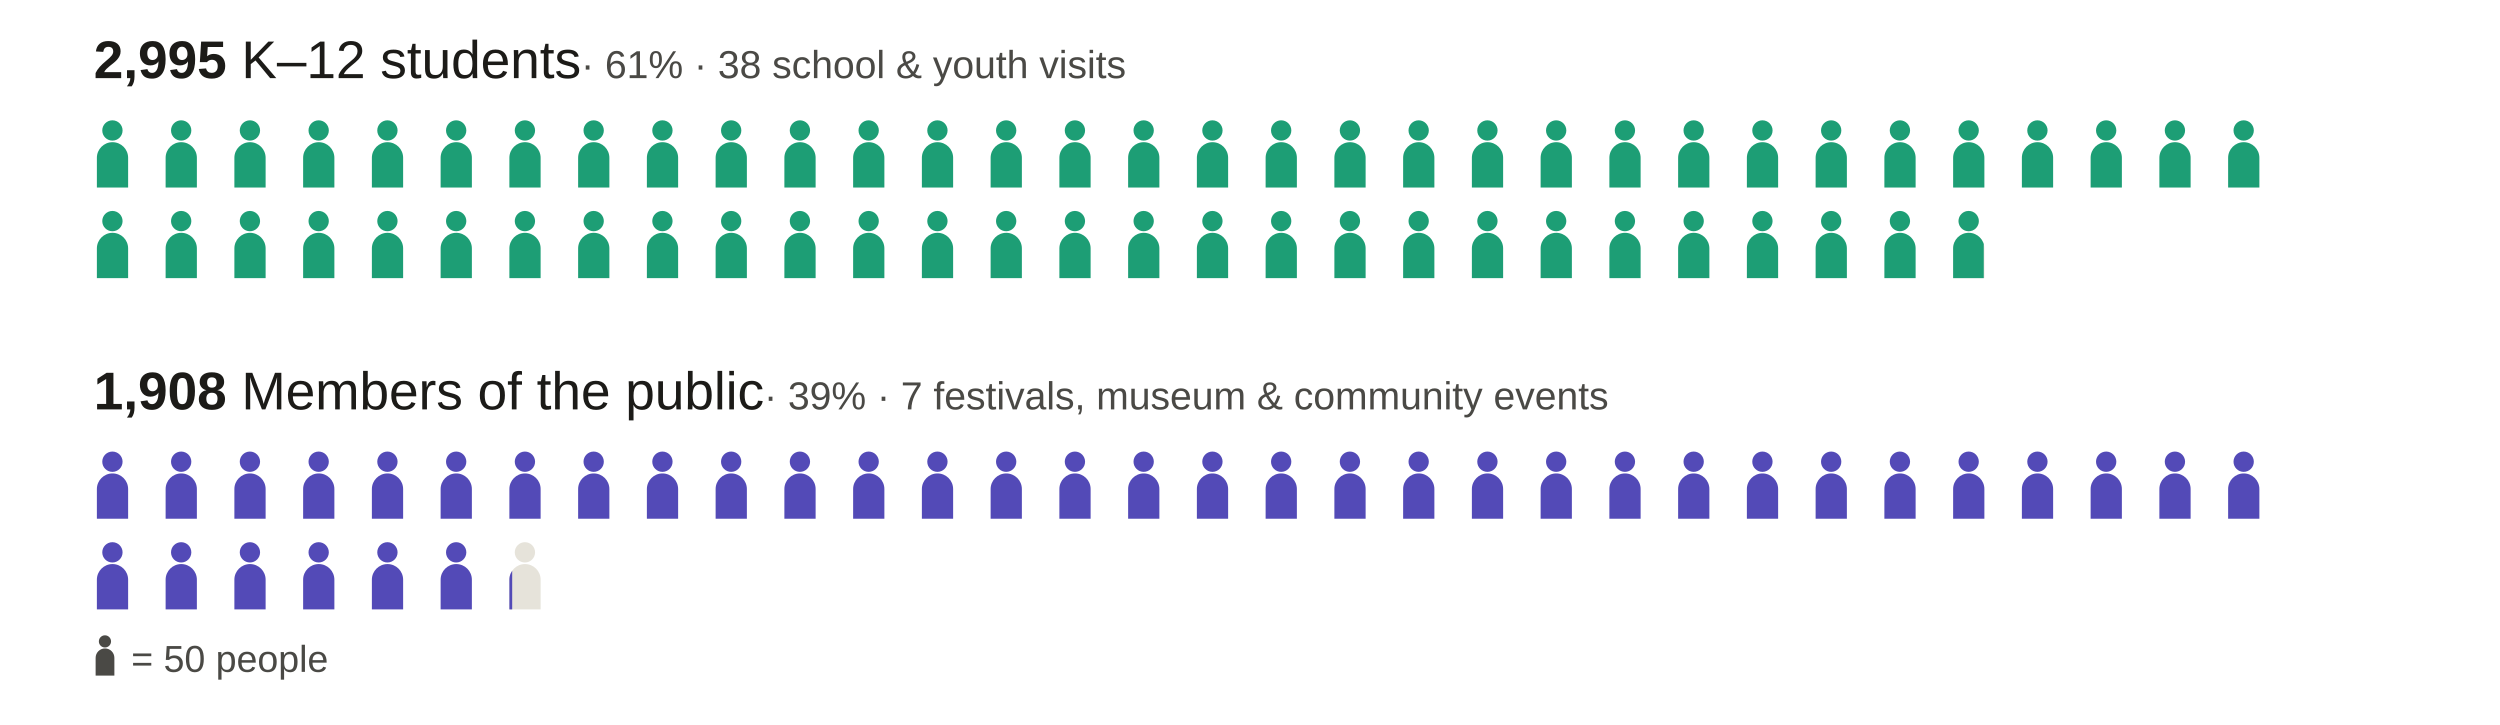
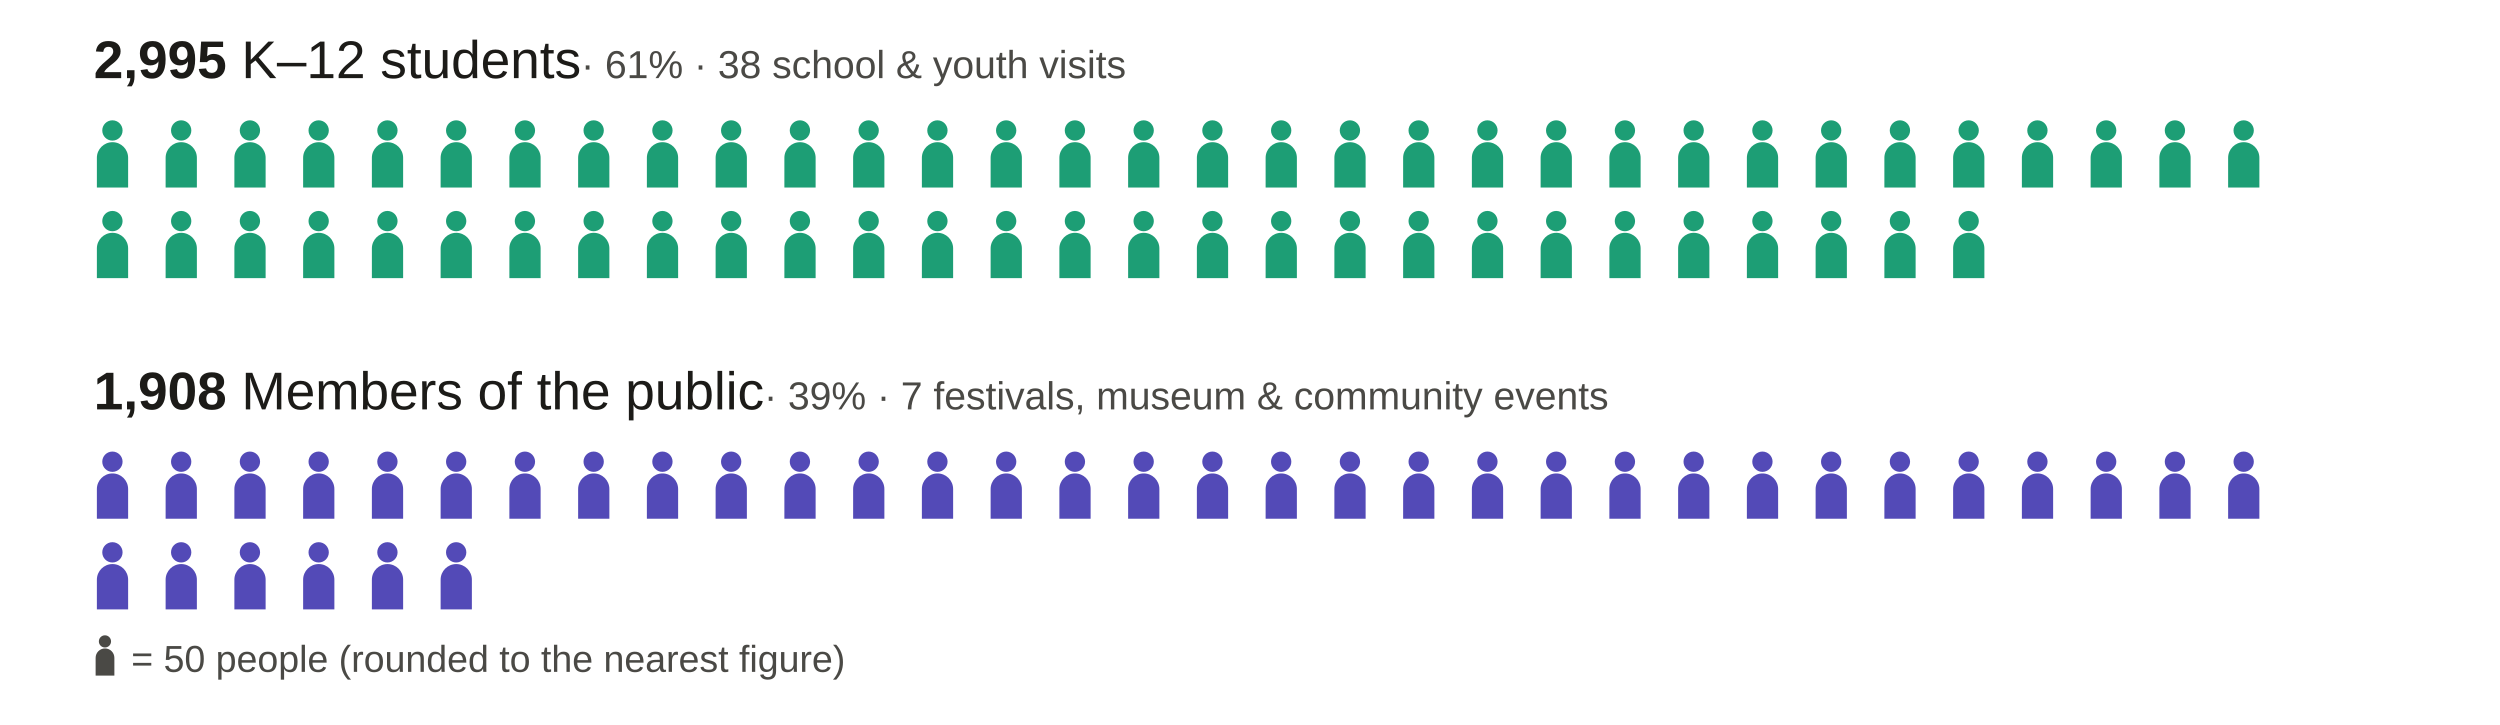
<svg xmlns="http://www.w3.org/2000/svg" viewBox="0 150 1600 464" width="1600" height="464" role="img" aria-label="Who we reach, as people" font-family="'Outfit','Helvetica Neue',Arial,sans-serif">
  <rect width="1600" height="614" fill="#FFFFFF" />
-   <defs>
-     <clipPath id="cp0">
-       <rect x="1248" y="284" width="21.6" height="46" />
-     </clipPath>
-     <clipPath id="cp1">
-       <rect x="324" y="496" width="3.8" height="46" />
-     </clipPath>
-   </defs>
+   <defs />
  <text x="60" y="78" font-family="'DM Serif Display',Georgia,serif" font-size="52" fill="#1C1B18">Most of the people we reach are K–12 students</text>
  <text x="60" y="128" font-size="27" fill="#4A4945" font-weight="300">People reached by audience, Aug 2025 – Oct 2026</text>
  <text x="60" y="200" font-size="34" fill="#1C1B18">
    <tspan font-weight="600">2,995</tspan> K–12 students<tspan font-size="25" fill="#4A4945" font-weight="300">  ·  61% · 38 school &amp; youth visits</tspan>
  </text>
  <path d="M12 1a6.5 6.5 0 1 1-0.1 0zM2 44V25a10 10 0 0 1 20 0v19z" transform="translate(60,226)" fill="#1D9E75" />
  <path d="M12 1a6.5 6.5 0 1 1-0.1 0zM2 44V25a10 10 0 0 1 20 0v19z" transform="translate(104,226)" fill="#1D9E75" />
  <path d="M12 1a6.5 6.5 0 1 1-0.1 0zM2 44V25a10 10 0 0 1 20 0v19z" transform="translate(148,226)" fill="#1D9E75" />
  <path d="M12 1a6.5 6.5 0 1 1-0.1 0zM2 44V25a10 10 0 0 1 20 0v19z" transform="translate(192,226)" fill="#1D9E75" />
  <path d="M12 1a6.5 6.5 0 1 1-0.1 0zM2 44V25a10 10 0 0 1 20 0v19z" transform="translate(236,226)" fill="#1D9E75" />
  <path d="M12 1a6.5 6.5 0 1 1-0.1 0zM2 44V25a10 10 0 0 1 20 0v19z" transform="translate(280,226)" fill="#1D9E75" />
  <path d="M12 1a6.5 6.5 0 1 1-0.1 0zM2 44V25a10 10 0 0 1 20 0v19z" transform="translate(324,226)" fill="#1D9E75" />
  <path d="M12 1a6.5 6.5 0 1 1-0.1 0zM2 44V25a10 10 0 0 1 20 0v19z" transform="translate(368,226)" fill="#1D9E75" />
  <path d="M12 1a6.5 6.5 0 1 1-0.1 0zM2 44V25a10 10 0 0 1 20 0v19z" transform="translate(412,226)" fill="#1D9E75" />
  <path d="M12 1a6.5 6.5 0 1 1-0.1 0zM2 44V25a10 10 0 0 1 20 0v19z" transform="translate(456,226)" fill="#1D9E75" />
  <path d="M12 1a6.5 6.5 0 1 1-0.1 0zM2 44V25a10 10 0 0 1 20 0v19z" transform="translate(500,226)" fill="#1D9E75" />
  <path d="M12 1a6.5 6.5 0 1 1-0.1 0zM2 44V25a10 10 0 0 1 20 0v19z" transform="translate(544,226)" fill="#1D9E75" />
  <path d="M12 1a6.5 6.5 0 1 1-0.1 0zM2 44V25a10 10 0 0 1 20 0v19z" transform="translate(588,226)" fill="#1D9E75" />
  <path d="M12 1a6.5 6.5 0 1 1-0.1 0zM2 44V25a10 10 0 0 1 20 0v19z" transform="translate(632,226)" fill="#1D9E75" />
  <path d="M12 1a6.5 6.5 0 1 1-0.1 0zM2 44V25a10 10 0 0 1 20 0v19z" transform="translate(676,226)" fill="#1D9E75" />
  <path d="M12 1a6.5 6.5 0 1 1-0.1 0zM2 44V25a10 10 0 0 1 20 0v19z" transform="translate(720,226)" fill="#1D9E75" />
  <path d="M12 1a6.5 6.5 0 1 1-0.1 0zM2 44V25a10 10 0 0 1 20 0v19z" transform="translate(764,226)" fill="#1D9E75" />
  <path d="M12 1a6.5 6.5 0 1 1-0.1 0zM2 44V25a10 10 0 0 1 20 0v19z" transform="translate(808,226)" fill="#1D9E75" />
  <path d="M12 1a6.5 6.5 0 1 1-0.1 0zM2 44V25a10 10 0 0 1 20 0v19z" transform="translate(852,226)" fill="#1D9E75" />
  <path d="M12 1a6.5 6.5 0 1 1-0.1 0zM2 44V25a10 10 0 0 1 20 0v19z" transform="translate(896,226)" fill="#1D9E75" />
  <path d="M12 1a6.5 6.5 0 1 1-0.1 0zM2 44V25a10 10 0 0 1 20 0v19z" transform="translate(940,226)" fill="#1D9E75" />
  <path d="M12 1a6.5 6.5 0 1 1-0.1 0zM2 44V25a10 10 0 0 1 20 0v19z" transform="translate(984,226)" fill="#1D9E75" />
  <path d="M12 1a6.5 6.5 0 1 1-0.1 0zM2 44V25a10 10 0 0 1 20 0v19z" transform="translate(1028,226)" fill="#1D9E75" />
  <path d="M12 1a6.5 6.5 0 1 1-0.1 0zM2 44V25a10 10 0 0 1 20 0v19z" transform="translate(1072,226)" fill="#1D9E75" />
  <path d="M12 1a6.5 6.5 0 1 1-0.1 0zM2 44V25a10 10 0 0 1 20 0v19z" transform="translate(1116,226)" fill="#1D9E75" />
  <path d="M12 1a6.5 6.5 0 1 1-0.1 0zM2 44V25a10 10 0 0 1 20 0v19z" transform="translate(1160,226)" fill="#1D9E75" />
  <path d="M12 1a6.5 6.5 0 1 1-0.1 0zM2 44V25a10 10 0 0 1 20 0v19z" transform="translate(1204,226)" fill="#1D9E75" />
  <path d="M12 1a6.5 6.5 0 1 1-0.1 0zM2 44V25a10 10 0 0 1 20 0v19z" transform="translate(1248,226)" fill="#1D9E75" />
  <path d="M12 1a6.5 6.5 0 1 1-0.1 0zM2 44V25a10 10 0 0 1 20 0v19z" transform="translate(1292,226)" fill="#1D9E75" />
  <path d="M12 1a6.5 6.5 0 1 1-0.1 0zM2 44V25a10 10 0 0 1 20 0v19z" transform="translate(1336,226)" fill="#1D9E75" />
  <path d="M12 1a6.5 6.5 0 1 1-0.1 0zM2 44V25a10 10 0 0 1 20 0v19z" transform="translate(1380,226)" fill="#1D9E75" />
  <path d="M12 1a6.5 6.5 0 1 1-0.1 0zM2 44V25a10 10 0 0 1 20 0v19z" transform="translate(1424,226)" fill="#1D9E75" />
  <path d="M12 1a6.5 6.5 0 1 1-0.1 0zM2 44V25a10 10 0 0 1 20 0v19z" transform="translate(60,284)" fill="#1D9E75" />
  <path d="M12 1a6.5 6.5 0 1 1-0.1 0zM2 44V25a10 10 0 0 1 20 0v19z" transform="translate(104,284)" fill="#1D9E75" />
  <path d="M12 1a6.5 6.5 0 1 1-0.1 0zM2 44V25a10 10 0 0 1 20 0v19z" transform="translate(148,284)" fill="#1D9E75" />
  <path d="M12 1a6.5 6.5 0 1 1-0.1 0zM2 44V25a10 10 0 0 1 20 0v19z" transform="translate(192,284)" fill="#1D9E75" />
  <path d="M12 1a6.5 6.5 0 1 1-0.1 0zM2 44V25a10 10 0 0 1 20 0v19z" transform="translate(236,284)" fill="#1D9E75" />
  <path d="M12 1a6.5 6.5 0 1 1-0.1 0zM2 44V25a10 10 0 0 1 20 0v19z" transform="translate(280,284)" fill="#1D9E75" />
  <path d="M12 1a6.5 6.5 0 1 1-0.1 0zM2 44V25a10 10 0 0 1 20 0v19z" transform="translate(324,284)" fill="#1D9E75" />
  <path d="M12 1a6.5 6.5 0 1 1-0.1 0zM2 44V25a10 10 0 0 1 20 0v19z" transform="translate(368,284)" fill="#1D9E75" />
  <path d="M12 1a6.5 6.5 0 1 1-0.1 0zM2 44V25a10 10 0 0 1 20 0v19z" transform="translate(412,284)" fill="#1D9E75" />
  <path d="M12 1a6.5 6.5 0 1 1-0.1 0zM2 44V25a10 10 0 0 1 20 0v19z" transform="translate(456,284)" fill="#1D9E75" />
  <path d="M12 1a6.5 6.5 0 1 1-0.1 0zM2 44V25a10 10 0 0 1 20 0v19z" transform="translate(500,284)" fill="#1D9E75" />
  <path d="M12 1a6.5 6.5 0 1 1-0.1 0zM2 44V25a10 10 0 0 1 20 0v19z" transform="translate(544,284)" fill="#1D9E75" />
  <path d="M12 1a6.5 6.5 0 1 1-0.1 0zM2 44V25a10 10 0 0 1 20 0v19z" transform="translate(588,284)" fill="#1D9E75" />
  <path d="M12 1a6.5 6.5 0 1 1-0.1 0zM2 44V25a10 10 0 0 1 20 0v19z" transform="translate(632,284)" fill="#1D9E75" />
  <path d="M12 1a6.5 6.5 0 1 1-0.1 0zM2 44V25a10 10 0 0 1 20 0v19z" transform="translate(676,284)" fill="#1D9E75" />
  <path d="M12 1a6.5 6.5 0 1 1-0.1 0zM2 44V25a10 10 0 0 1 20 0v19z" transform="translate(720,284)" fill="#1D9E75" />
  <path d="M12 1a6.5 6.5 0 1 1-0.1 0zM2 44V25a10 10 0 0 1 20 0v19z" transform="translate(764,284)" fill="#1D9E75" />
  <path d="M12 1a6.5 6.5 0 1 1-0.1 0zM2 44V25a10 10 0 0 1 20 0v19z" transform="translate(808,284)" fill="#1D9E75" />
  <path d="M12 1a6.5 6.5 0 1 1-0.1 0zM2 44V25a10 10 0 0 1 20 0v19z" transform="translate(852,284)" fill="#1D9E75" />
  <path d="M12 1a6.5 6.5 0 1 1-0.1 0zM2 44V25a10 10 0 0 1 20 0v19z" transform="translate(896,284)" fill="#1D9E75" />
  <path d="M12 1a6.5 6.5 0 1 1-0.1 0zM2 44V25a10 10 0 0 1 20 0v19z" transform="translate(940,284)" fill="#1D9E75" />
  <path d="M12 1a6.5 6.5 0 1 1-0.1 0zM2 44V25a10 10 0 0 1 20 0v19z" transform="translate(984,284)" fill="#1D9E75" />
  <path d="M12 1a6.5 6.5 0 1 1-0.1 0zM2 44V25a10 10 0 0 1 20 0v19z" transform="translate(1028,284)" fill="#1D9E75" />
  <path d="M12 1a6.5 6.5 0 1 1-0.1 0zM2 44V25a10 10 0 0 1 20 0v19z" transform="translate(1072,284)" fill="#1D9E75" />
  <path d="M12 1a6.5 6.5 0 1 1-0.1 0zM2 44V25a10 10 0 0 1 20 0v19z" transform="translate(1116,284)" fill="#1D9E75" />
  <path d="M12 1a6.5 6.5 0 1 1-0.1 0zM2 44V25a10 10 0 0 1 20 0v19z" transform="translate(1160,284)" fill="#1D9E75" />
  <path d="M12 1a6.5 6.5 0 1 1-0.1 0zM2 44V25a10 10 0 0 1 20 0v19z" transform="translate(1204,284)" fill="#1D9E75" />
-   <path d="M12 1a6.5 6.5 0 1 1-0.1 0zM2 44V25a10 10 0 0 1 20 0v19z" transform="translate(1248,284)" fill="#E6E3DA" />
-   <g clip-path="url(#cp0)">
-     <path d="M12 1a6.5 6.5 0 1 1-0.1 0zM2 44V25a10 10 0 0 1 20 0v19z" transform="translate(1248,284)" fill="#1D9E75" />
-   </g>
+   <path d="M12 1a6.5 6.5 0 1 1-0.1 0zM2 44V25a10 10 0 0 1 20 0v19z" transform="translate(1248,284)" fill="#1D9E75" />
  <text x="60" y="412" font-size="34" fill="#1C1B18">
    <tspan font-weight="600">1,908</tspan> Members of the public<tspan font-size="25" fill="#4A4945" font-weight="300">  ·  39% · 7 festivals, museum &amp; community events</tspan>
  </text>
  <path d="M12 1a6.5 6.5 0 1 1-0.1 0zM2 44V25a10 10 0 0 1 20 0v19z" transform="translate(60,438)" fill="#534AB7" />
  <path d="M12 1a6.5 6.5 0 1 1-0.1 0zM2 44V25a10 10 0 0 1 20 0v19z" transform="translate(104,438)" fill="#534AB7" />
  <path d="M12 1a6.5 6.5 0 1 1-0.1 0zM2 44V25a10 10 0 0 1 20 0v19z" transform="translate(148,438)" fill="#534AB7" />
  <path d="M12 1a6.5 6.5 0 1 1-0.1 0zM2 44V25a10 10 0 0 1 20 0v19z" transform="translate(192,438)" fill="#534AB7" />
  <path d="M12 1a6.5 6.5 0 1 1-0.1 0zM2 44V25a10 10 0 0 1 20 0v19z" transform="translate(236,438)" fill="#534AB7" />
  <path d="M12 1a6.5 6.5 0 1 1-0.1 0zM2 44V25a10 10 0 0 1 20 0v19z" transform="translate(280,438)" fill="#534AB7" />
  <path d="M12 1a6.5 6.5 0 1 1-0.1 0zM2 44V25a10 10 0 0 1 20 0v19z" transform="translate(324,438)" fill="#534AB7" />
  <path d="M12 1a6.5 6.5 0 1 1-0.1 0zM2 44V25a10 10 0 0 1 20 0v19z" transform="translate(368,438)" fill="#534AB7" />
  <path d="M12 1a6.5 6.5 0 1 1-0.1 0zM2 44V25a10 10 0 0 1 20 0v19z" transform="translate(412,438)" fill="#534AB7" />
  <path d="M12 1a6.5 6.5 0 1 1-0.1 0zM2 44V25a10 10 0 0 1 20 0v19z" transform="translate(456,438)" fill="#534AB7" />
  <path d="M12 1a6.5 6.5 0 1 1-0.1 0zM2 44V25a10 10 0 0 1 20 0v19z" transform="translate(500,438)" fill="#534AB7" />
  <path d="M12 1a6.5 6.5 0 1 1-0.1 0zM2 44V25a10 10 0 0 1 20 0v19z" transform="translate(544,438)" fill="#534AB7" />
  <path d="M12 1a6.5 6.5 0 1 1-0.1 0zM2 44V25a10 10 0 0 1 20 0v19z" transform="translate(588,438)" fill="#534AB7" />
  <path d="M12 1a6.5 6.5 0 1 1-0.1 0zM2 44V25a10 10 0 0 1 20 0v19z" transform="translate(632,438)" fill="#534AB7" />
  <path d="M12 1a6.5 6.5 0 1 1-0.1 0zM2 44V25a10 10 0 0 1 20 0v19z" transform="translate(676,438)" fill="#534AB7" />
  <path d="M12 1a6.5 6.5 0 1 1-0.1 0zM2 44V25a10 10 0 0 1 20 0v19z" transform="translate(720,438)" fill="#534AB7" />
  <path d="M12 1a6.5 6.5 0 1 1-0.1 0zM2 44V25a10 10 0 0 1 20 0v19z" transform="translate(764,438)" fill="#534AB7" />
  <path d="M12 1a6.5 6.5 0 1 1-0.1 0zM2 44V25a10 10 0 0 1 20 0v19z" transform="translate(808,438)" fill="#534AB7" />
  <path d="M12 1a6.5 6.5 0 1 1-0.1 0zM2 44V25a10 10 0 0 1 20 0v19z" transform="translate(852,438)" fill="#534AB7" />
  <path d="M12 1a6.5 6.5 0 1 1-0.1 0zM2 44V25a10 10 0 0 1 20 0v19z" transform="translate(896,438)" fill="#534AB7" />
  <path d="M12 1a6.5 6.5 0 1 1-0.1 0zM2 44V25a10 10 0 0 1 20 0v19z" transform="translate(940,438)" fill="#534AB7" />
  <path d="M12 1a6.5 6.5 0 1 1-0.1 0zM2 44V25a10 10 0 0 1 20 0v19z" transform="translate(984,438)" fill="#534AB7" />
  <path d="M12 1a6.5 6.5 0 1 1-0.1 0zM2 44V25a10 10 0 0 1 20 0v19z" transform="translate(1028,438)" fill="#534AB7" />
  <path d="M12 1a6.5 6.5 0 1 1-0.1 0zM2 44V25a10 10 0 0 1 20 0v19z" transform="translate(1072,438)" fill="#534AB7" />
  <path d="M12 1a6.5 6.5 0 1 1-0.1 0zM2 44V25a10 10 0 0 1 20 0v19z" transform="translate(1116,438)" fill="#534AB7" />
  <path d="M12 1a6.5 6.5 0 1 1-0.1 0zM2 44V25a10 10 0 0 1 20 0v19z" transform="translate(1160,438)" fill="#534AB7" />
  <path d="M12 1a6.5 6.5 0 1 1-0.1 0zM2 44V25a10 10 0 0 1 20 0v19z" transform="translate(1204,438)" fill="#534AB7" />
  <path d="M12 1a6.5 6.5 0 1 1-0.1 0zM2 44V25a10 10 0 0 1 20 0v19z" transform="translate(1248,438)" fill="#534AB7" />
  <path d="M12 1a6.5 6.5 0 1 1-0.1 0zM2 44V25a10 10 0 0 1 20 0v19z" transform="translate(1292,438)" fill="#534AB7" />
  <path d="M12 1a6.5 6.5 0 1 1-0.1 0zM2 44V25a10 10 0 0 1 20 0v19z" transform="translate(1336,438)" fill="#534AB7" />
  <path d="M12 1a6.5 6.5 0 1 1-0.1 0zM2 44V25a10 10 0 0 1 20 0v19z" transform="translate(1380,438)" fill="#534AB7" />
  <path d="M12 1a6.5 6.5 0 1 1-0.1 0zM2 44V25a10 10 0 0 1 20 0v19z" transform="translate(1424,438)" fill="#534AB7" />
  <path d="M12 1a6.5 6.5 0 1 1-0.1 0zM2 44V25a10 10 0 0 1 20 0v19z" transform="translate(60,496)" fill="#534AB7" />
  <path d="M12 1a6.5 6.5 0 1 1-0.1 0zM2 44V25a10 10 0 0 1 20 0v19z" transform="translate(104,496)" fill="#534AB7" />
  <path d="M12 1a6.5 6.5 0 1 1-0.1 0zM2 44V25a10 10 0 0 1 20 0v19z" transform="translate(148,496)" fill="#534AB7" />
  <path d="M12 1a6.5 6.5 0 1 1-0.1 0zM2 44V25a10 10 0 0 1 20 0v19z" transform="translate(192,496)" fill="#534AB7" />
  <path d="M12 1a6.5 6.5 0 1 1-0.1 0zM2 44V25a10 10 0 0 1 20 0v19z" transform="translate(236,496)" fill="#534AB7" />
  <path d="M12 1a6.5 6.5 0 1 1-0.1 0zM2 44V25a10 10 0 0 1 20 0v19z" transform="translate(280,496)" fill="#534AB7" />
-   <path d="M12 1a6.5 6.5 0 1 1-0.1 0zM2 44V25a10 10 0 0 1 20 0v19z" transform="translate(324,496)" fill="#E6E3DA" />
-   <g clip-path="url(#cp1)">
-     <path d="M12 1a6.5 6.5 0 1 1-0.1 0zM2 44V25a10 10 0 0 1 20 0v19z" transform="translate(324,496)" fill="#534AB7" />
-   </g>
  <path d="M12 1a6.5 6.5 0 1 1-0.1 0zM2 44V25a10 10 0 0 1 20 0v19z" transform="translate(60,556) scale(.6)" fill="#4A4945" />
-   <text x="84" y="580" font-size="24" fill="#4A4945">= 50 people</text>
+   <text x="84" y="580" font-size="24" fill="#4A4945">= 50 people (rounded to the nearest figure)</text>
</svg>
